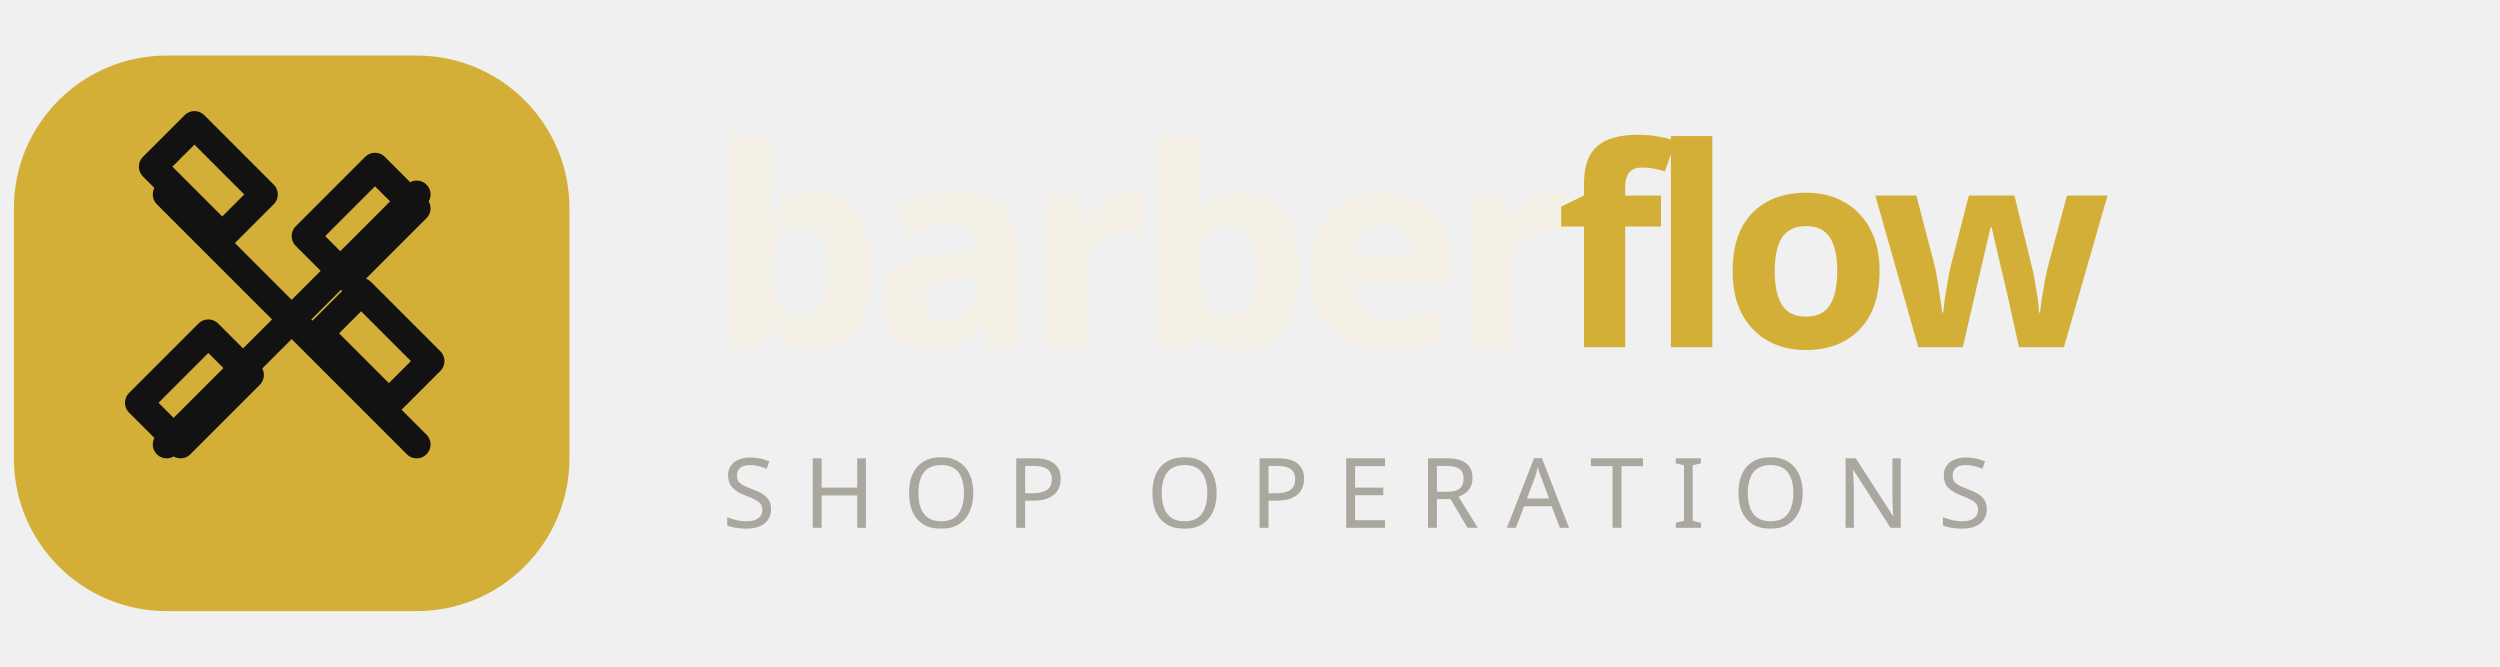
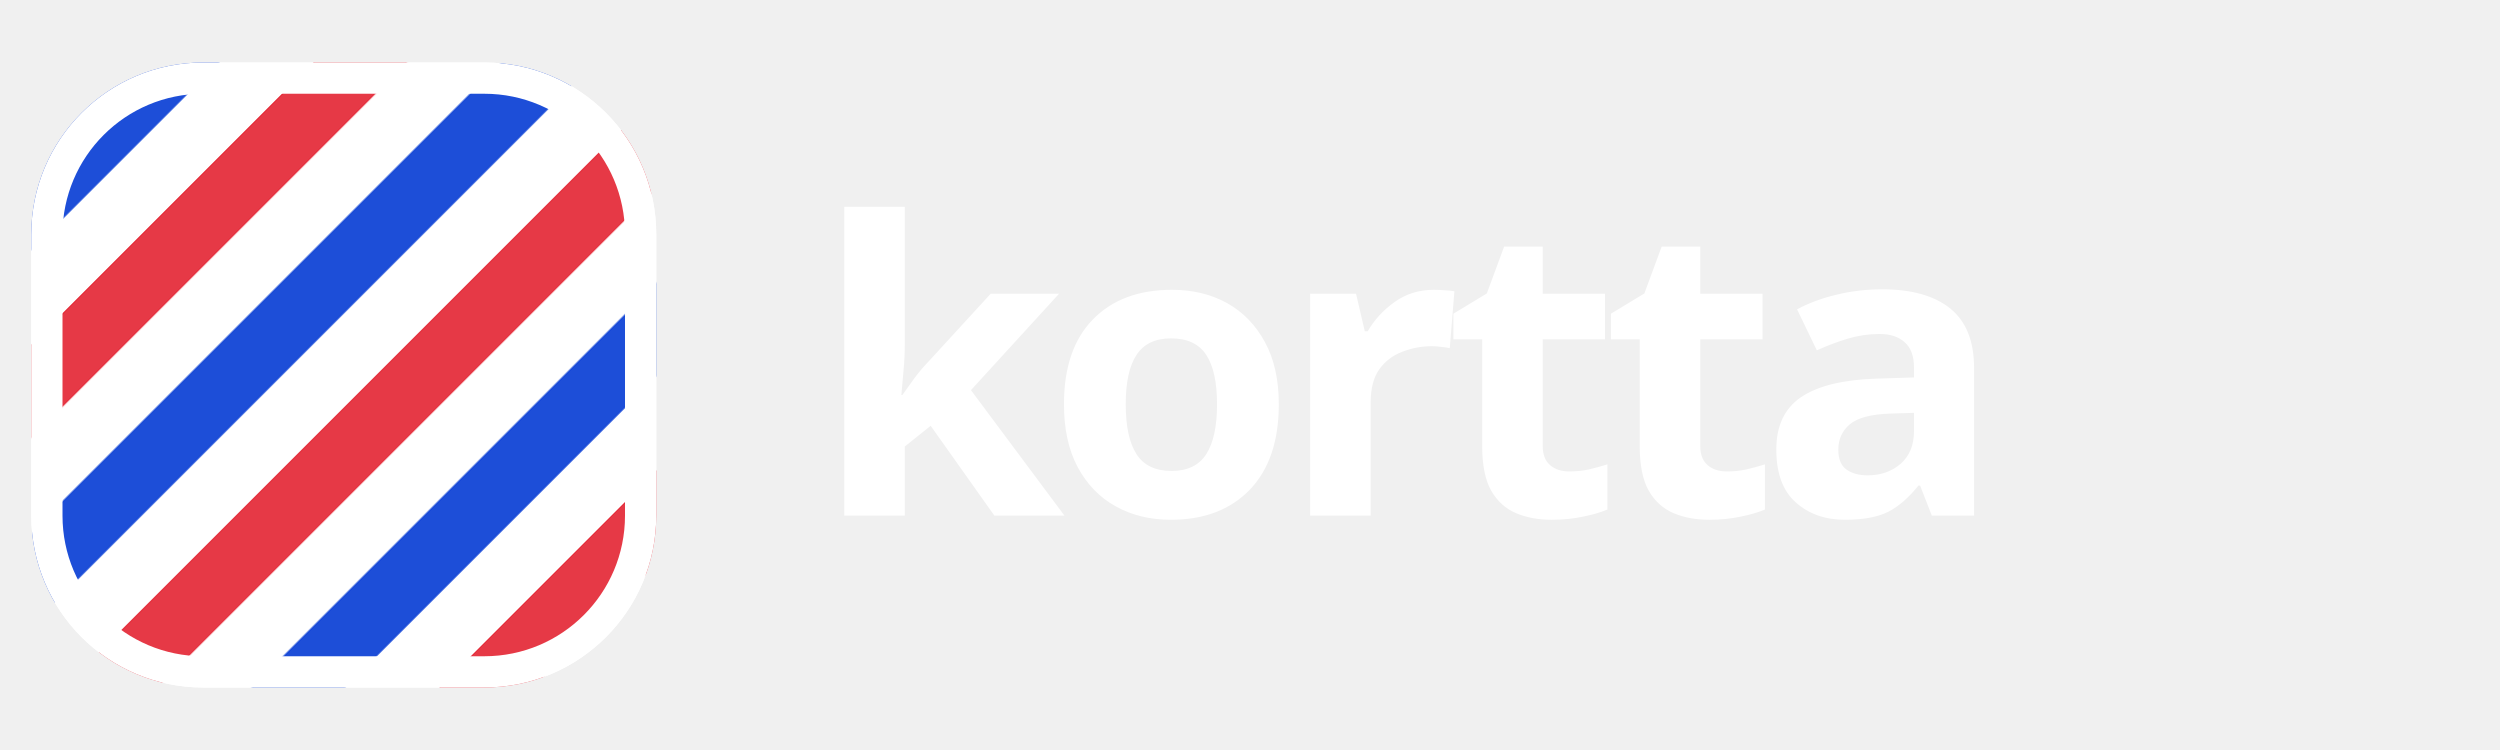
- <svg xmlns="http://www.w3.org/2000/svg" width="180" height="48" viewBox="0 0 180 48" fill="none">
-   <rect x="1" y="4" width="40" height="40" rx="11" fill="#D4AF37" />
-   <path d="M12 14l18 18M30 14L12 32M11 12l3-3 5 5-3 3-5-5Zm12 12 3-3 5 5-3 3-5-5Zm-8 0 3 3-5 5-3-3 5-5Zm12-12 3 3-5 5-3-3 5-5Z" stroke="#121212" stroke-width="2" stroke-linecap="round" stroke-linejoin="round" />
-   <text x="51" y="25" fill="#F4F0E6" font-family="DM Sans, sans-serif" font-size="20" font-weight="700" letter-spacing="-1">barber</text>
-   <text x="112" y="25" fill="#D4AF37" font-family="DM Sans, sans-serif" font-size="20" font-weight="700" letter-spacing="-1">flow</text>
-   <text x="52" y="38" fill="#AAA79F" font-family="DM Sans, sans-serif" font-size="7" font-weight="500" letter-spacing="2">SHOP OPERATIONS</text>
+ <svg xmlns="http://www.w3.org/2000/svg" width="160" height="48" viewBox="0 0 160 48" fill="none">
+   <defs>
+     <pattern id="pole" width="17" height="17" patternUnits="userSpaceOnUse" patternTransform="rotate(45)">
+       <rect width="17" height="17" fill="#ffffff" />
+       <rect width="4.25" height="17" fill="#e63946" />
+       <rect x="8.5" width="4.25" height="17" fill="#1d4ed8" />
+     </pattern>
+     <clipPath id="r">
+       <rect x="2" y="4" width="40" height="40" rx="11" />
+     </clipPath>
+   </defs>
+   <rect x="2" y="4" width="40" height="40" rx="11" fill="url(#pole)" clip-path="url(#r)" />
+   <rect x="3" y="5" width="38" height="38" rx="10" stroke="#ffffff" stroke-width="2" />
+   <text x="52" y="33" fill="#ffffff" font-family="Space Grotesk, DM Sans, sans-serif" font-size="26" font-weight="700" letter-spacing="-1.2">kortta</text>
</svg>
